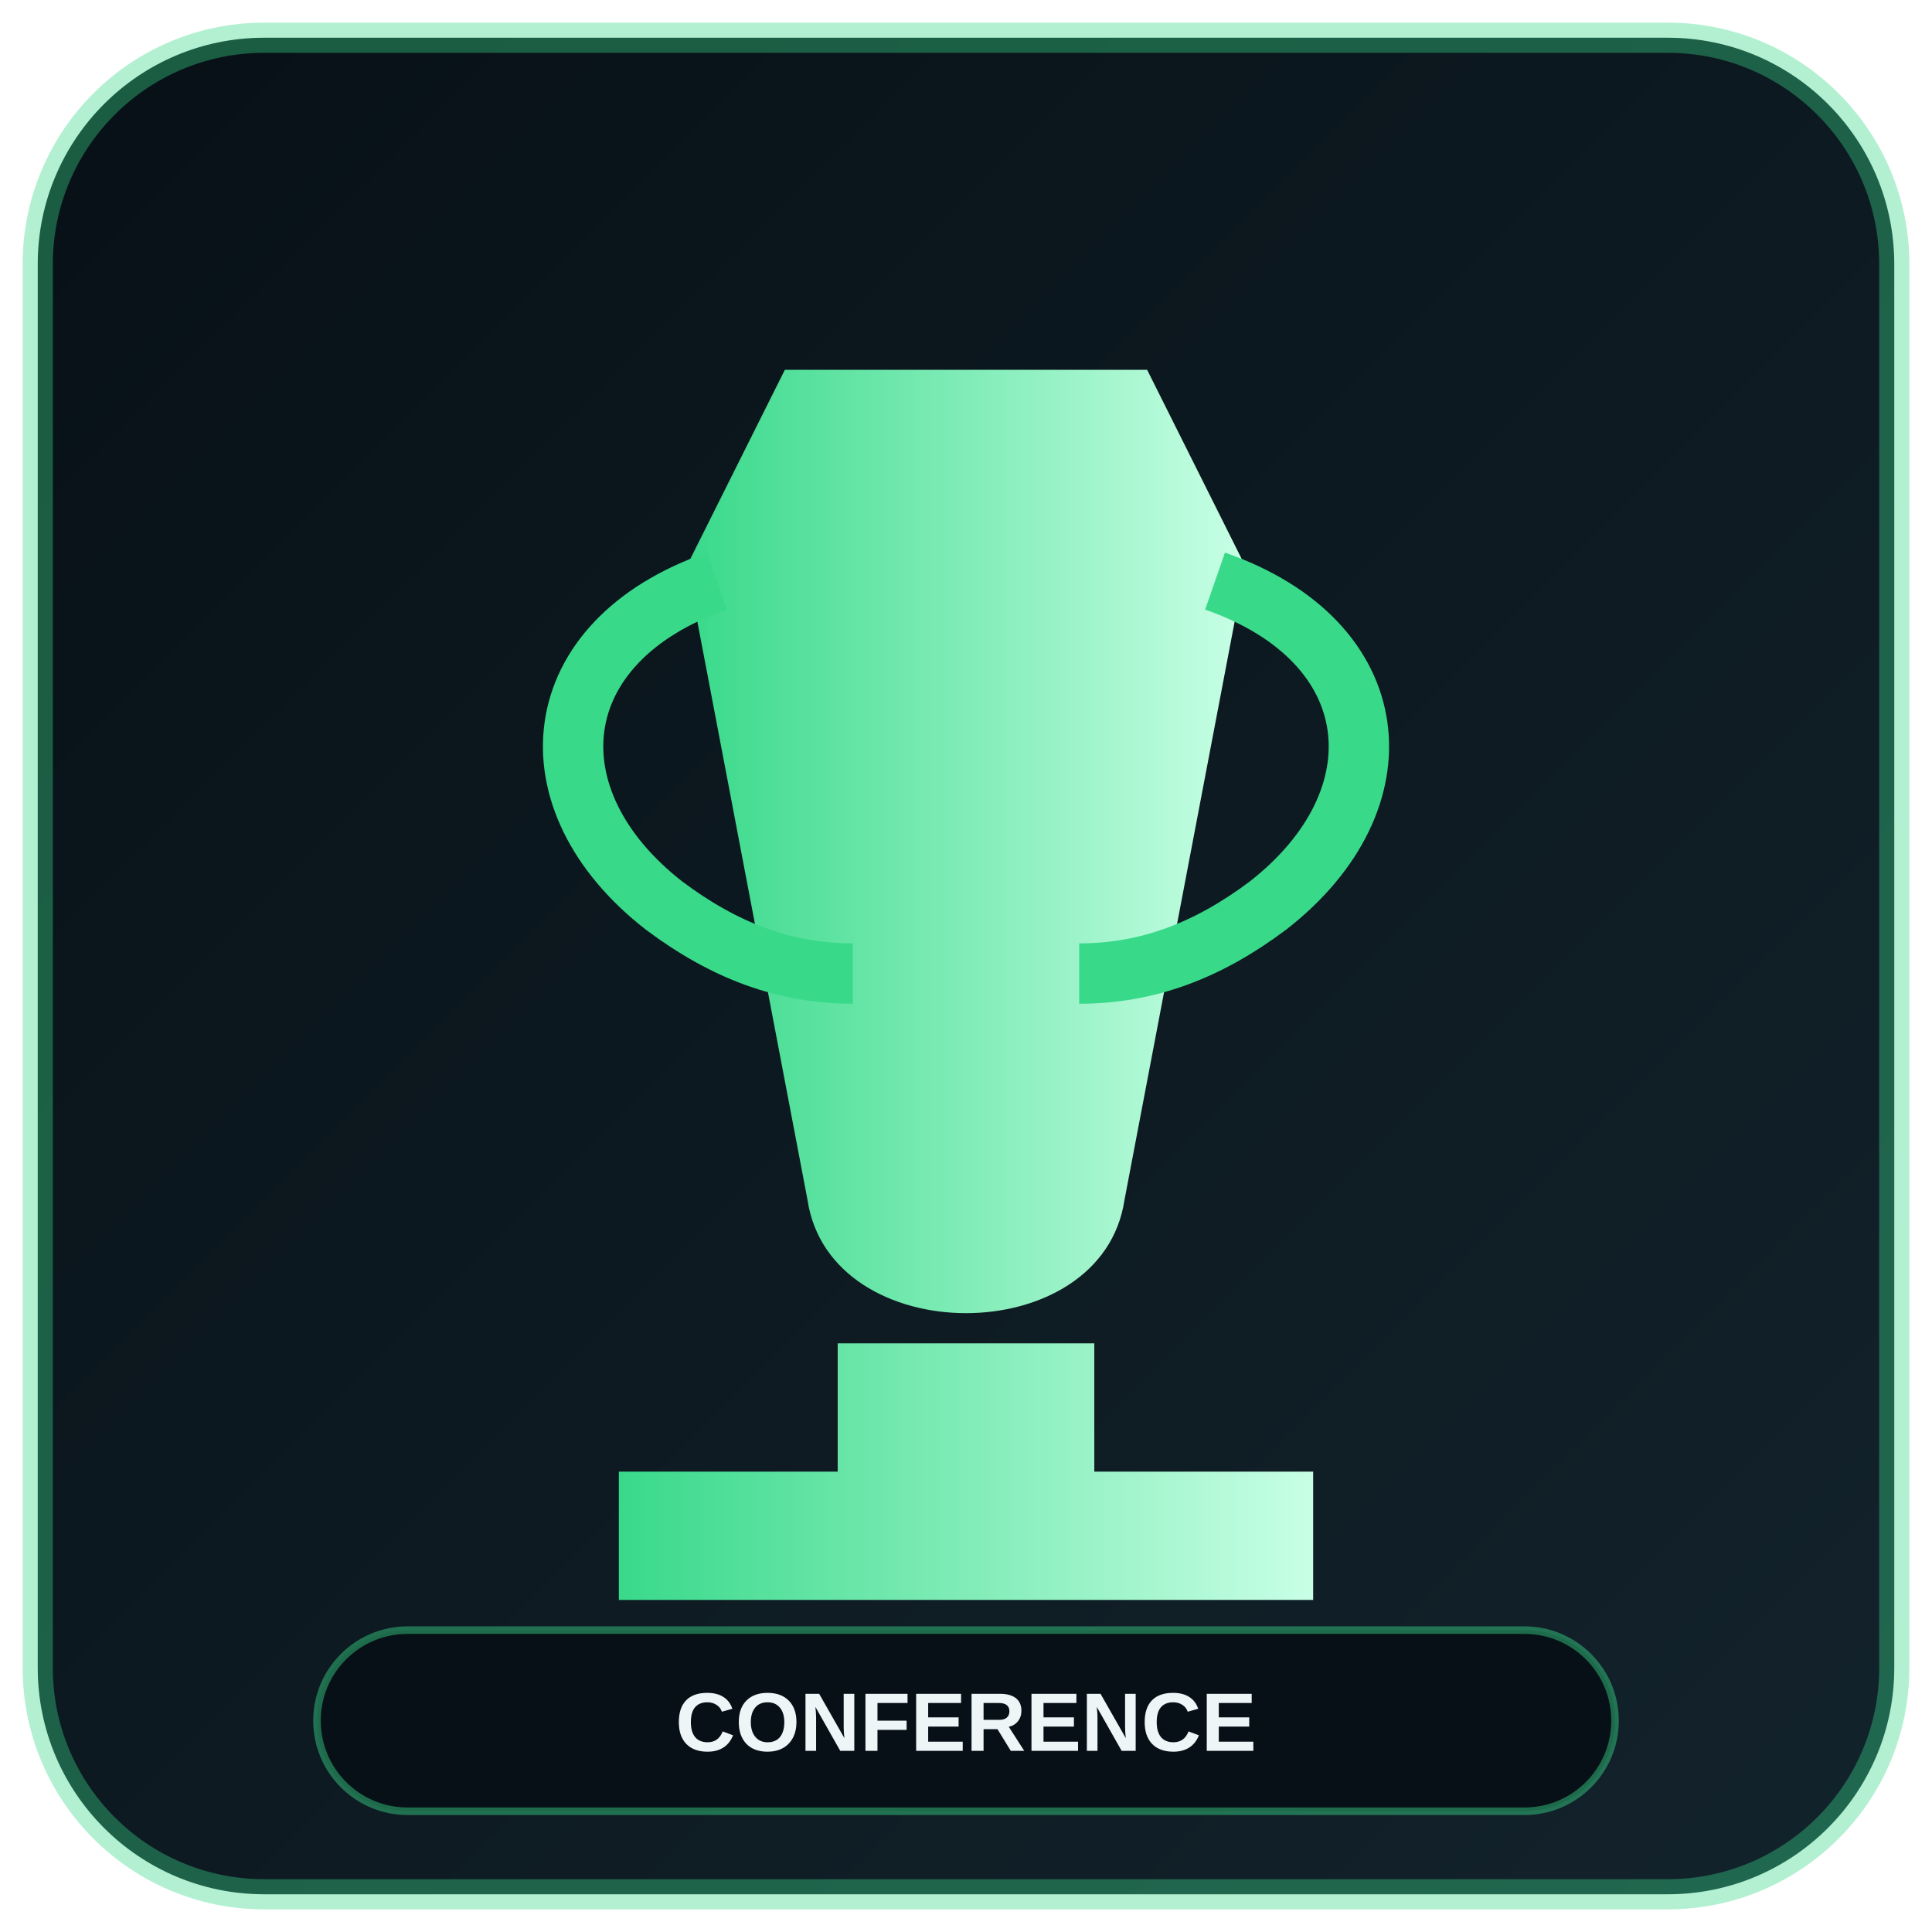
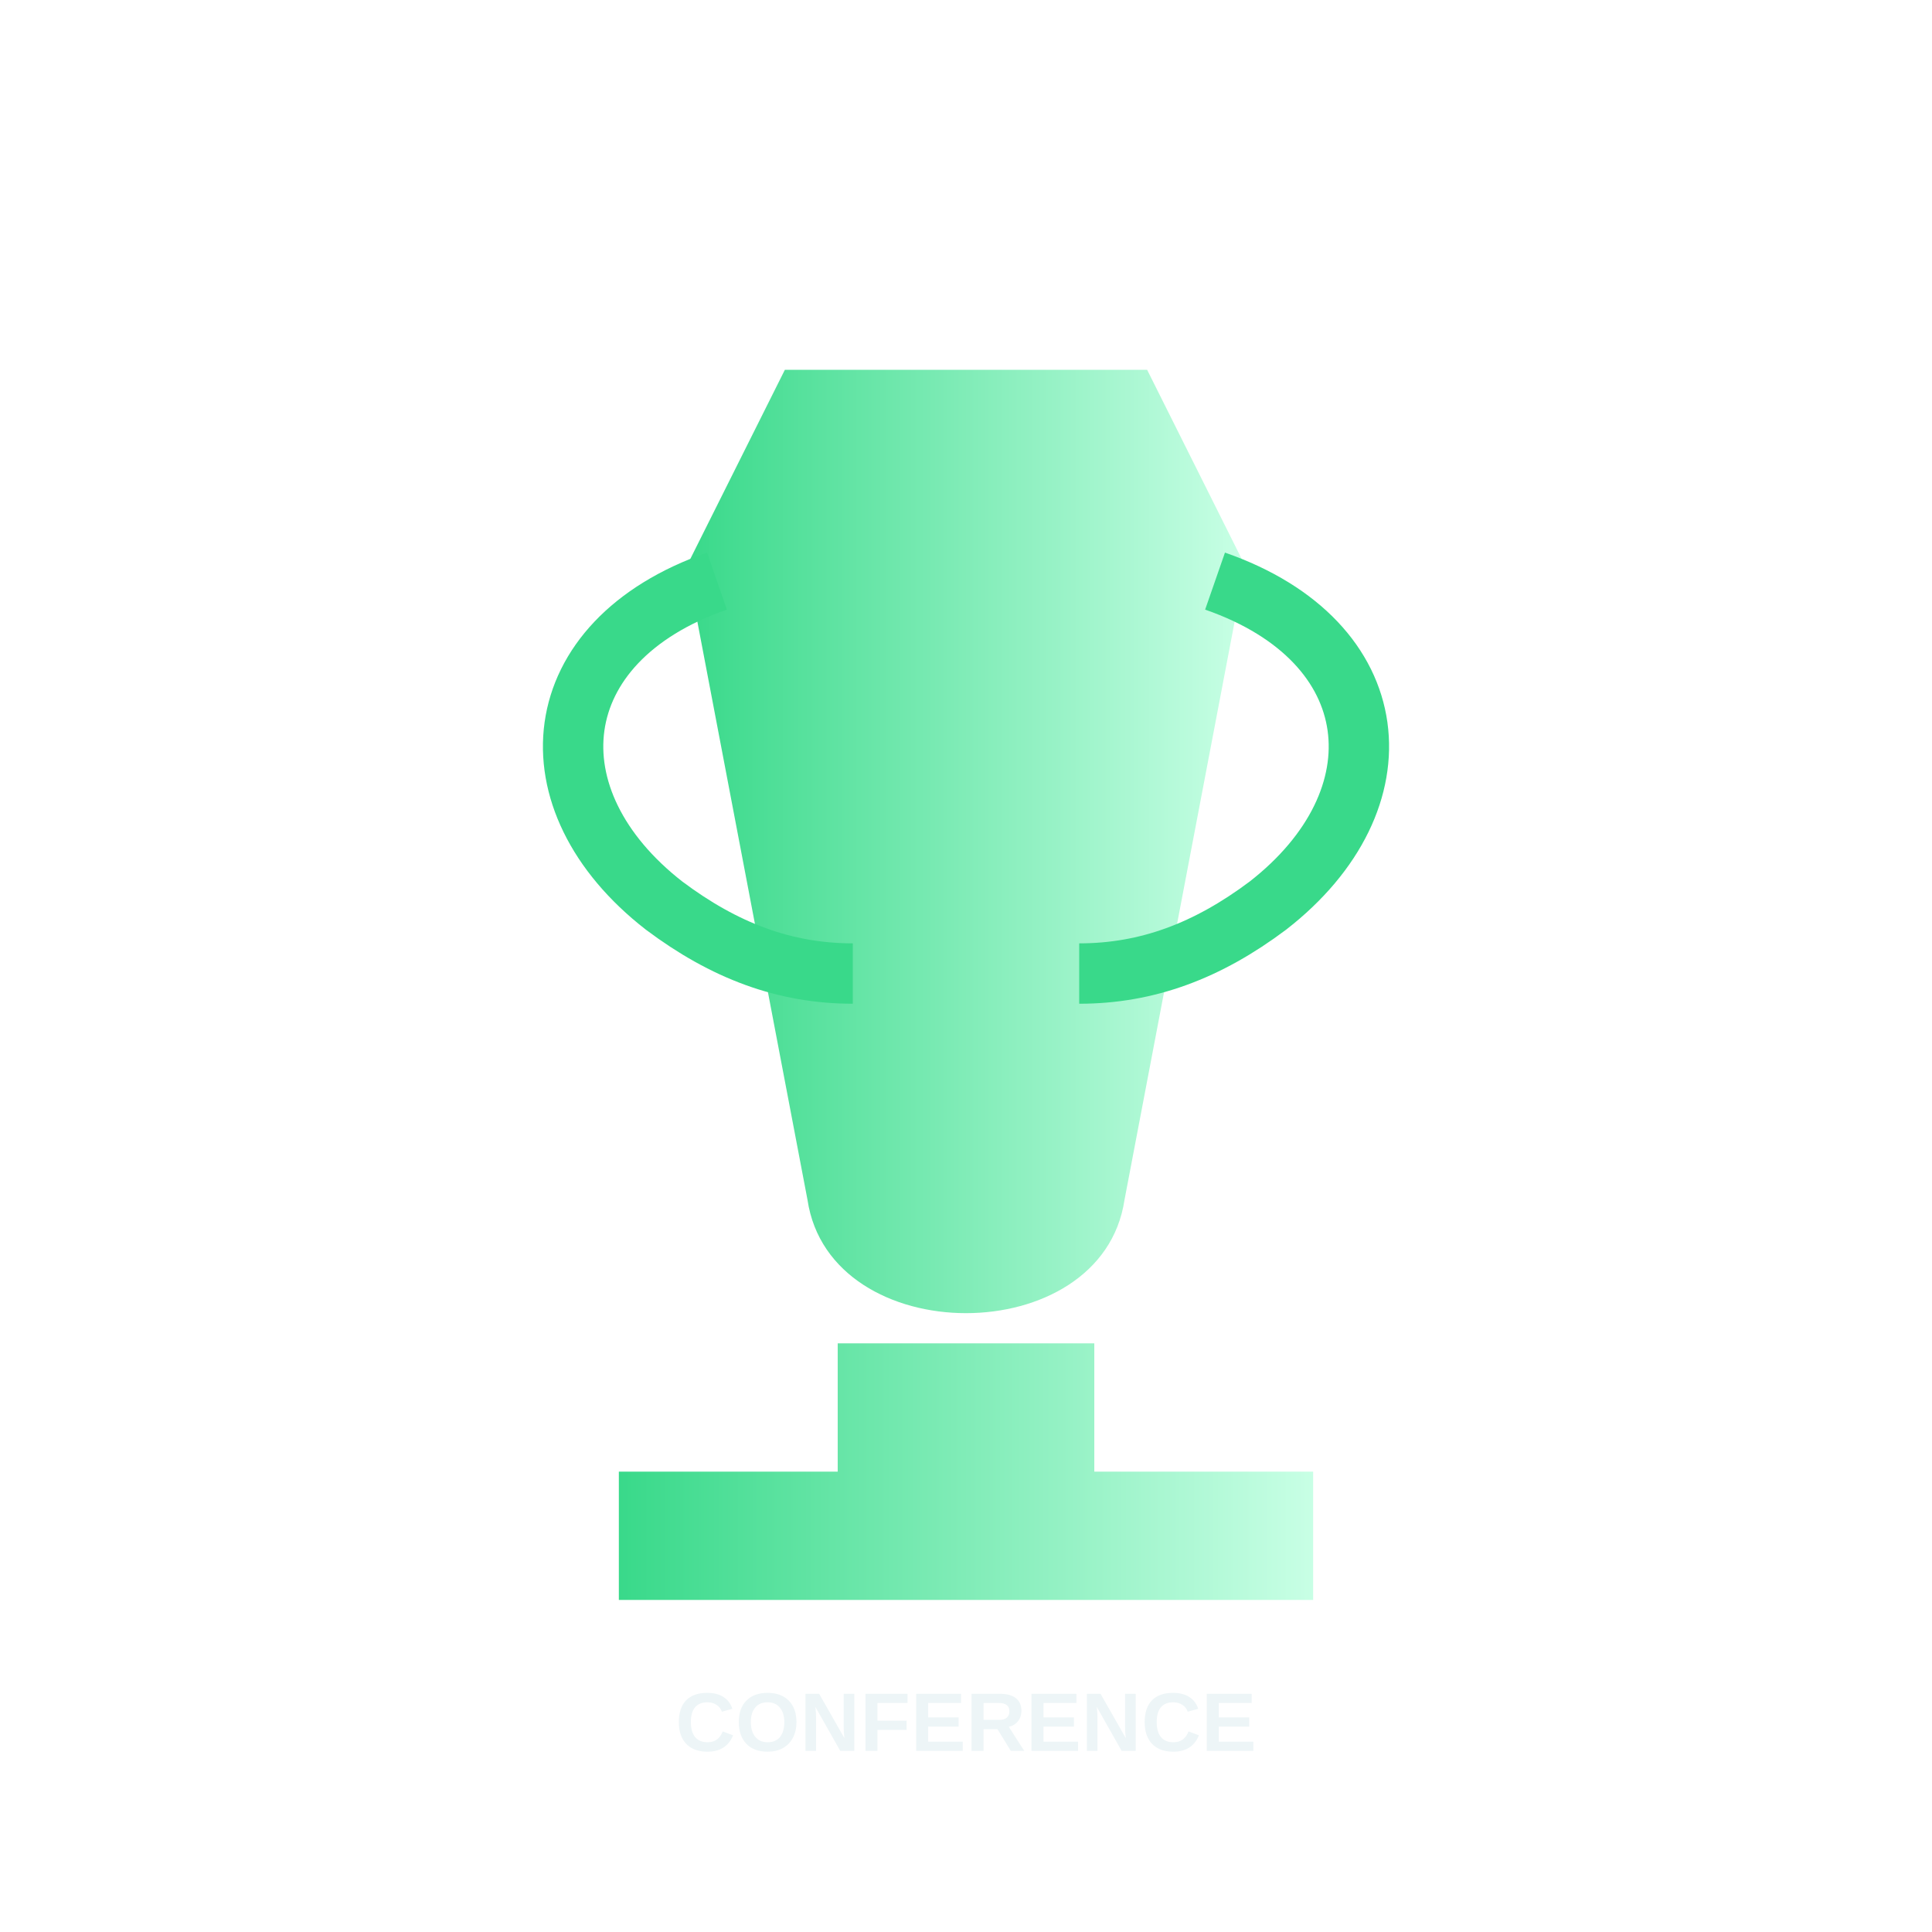
<svg xmlns="http://www.w3.org/2000/svg" viewBox="0 0 256 256">
  <defs>
    <linearGradient id="bg" x1="0" x2="1" y1="0" y2="1">
      <stop offset="0" stop-color="#071016" />
      <stop offset="1" stop-color="#13232c" />
    </linearGradient>
    <linearGradient id="m" x1="0" x2="1">
      <stop offset="0" stop-color="#39d98a" />
      <stop offset="1" stop-color="#c8ffe5" />
    </linearGradient>
  </defs>
-   <rect x="5" y="5" width="246" height="246" rx="30" fill="url(#bg)" stroke="#39d98a" stroke-opacity=".38" stroke-width="4" />
  <path d="M104 49h48l13 26-16 84c-3 20-39 20-42 0L91 75z" fill="url(#m)" />
  <path d="M95 77c-23 8-25 29-7 43 8 6 16 9 25 9M161 77c23 8 25 29 7 43-8 6-16 9-25 9" fill="none" stroke="#39d98a" stroke-width="8" />
  <path d="M111 178h34v17h29v17H82v-17h29z" fill="url(#m)" />
-   <rect x="42" y="216" width="172" height="24" rx="12" fill="#071016" stroke="#39d98a" stroke-opacity=".45" />
  <text x="128" y="232" text-anchor="middle" fill="#edf5f7" font-size="11" font-family="Arial,Helvetica,sans-serif" font-weight="700">CONFERENCE</text>
</svg>
